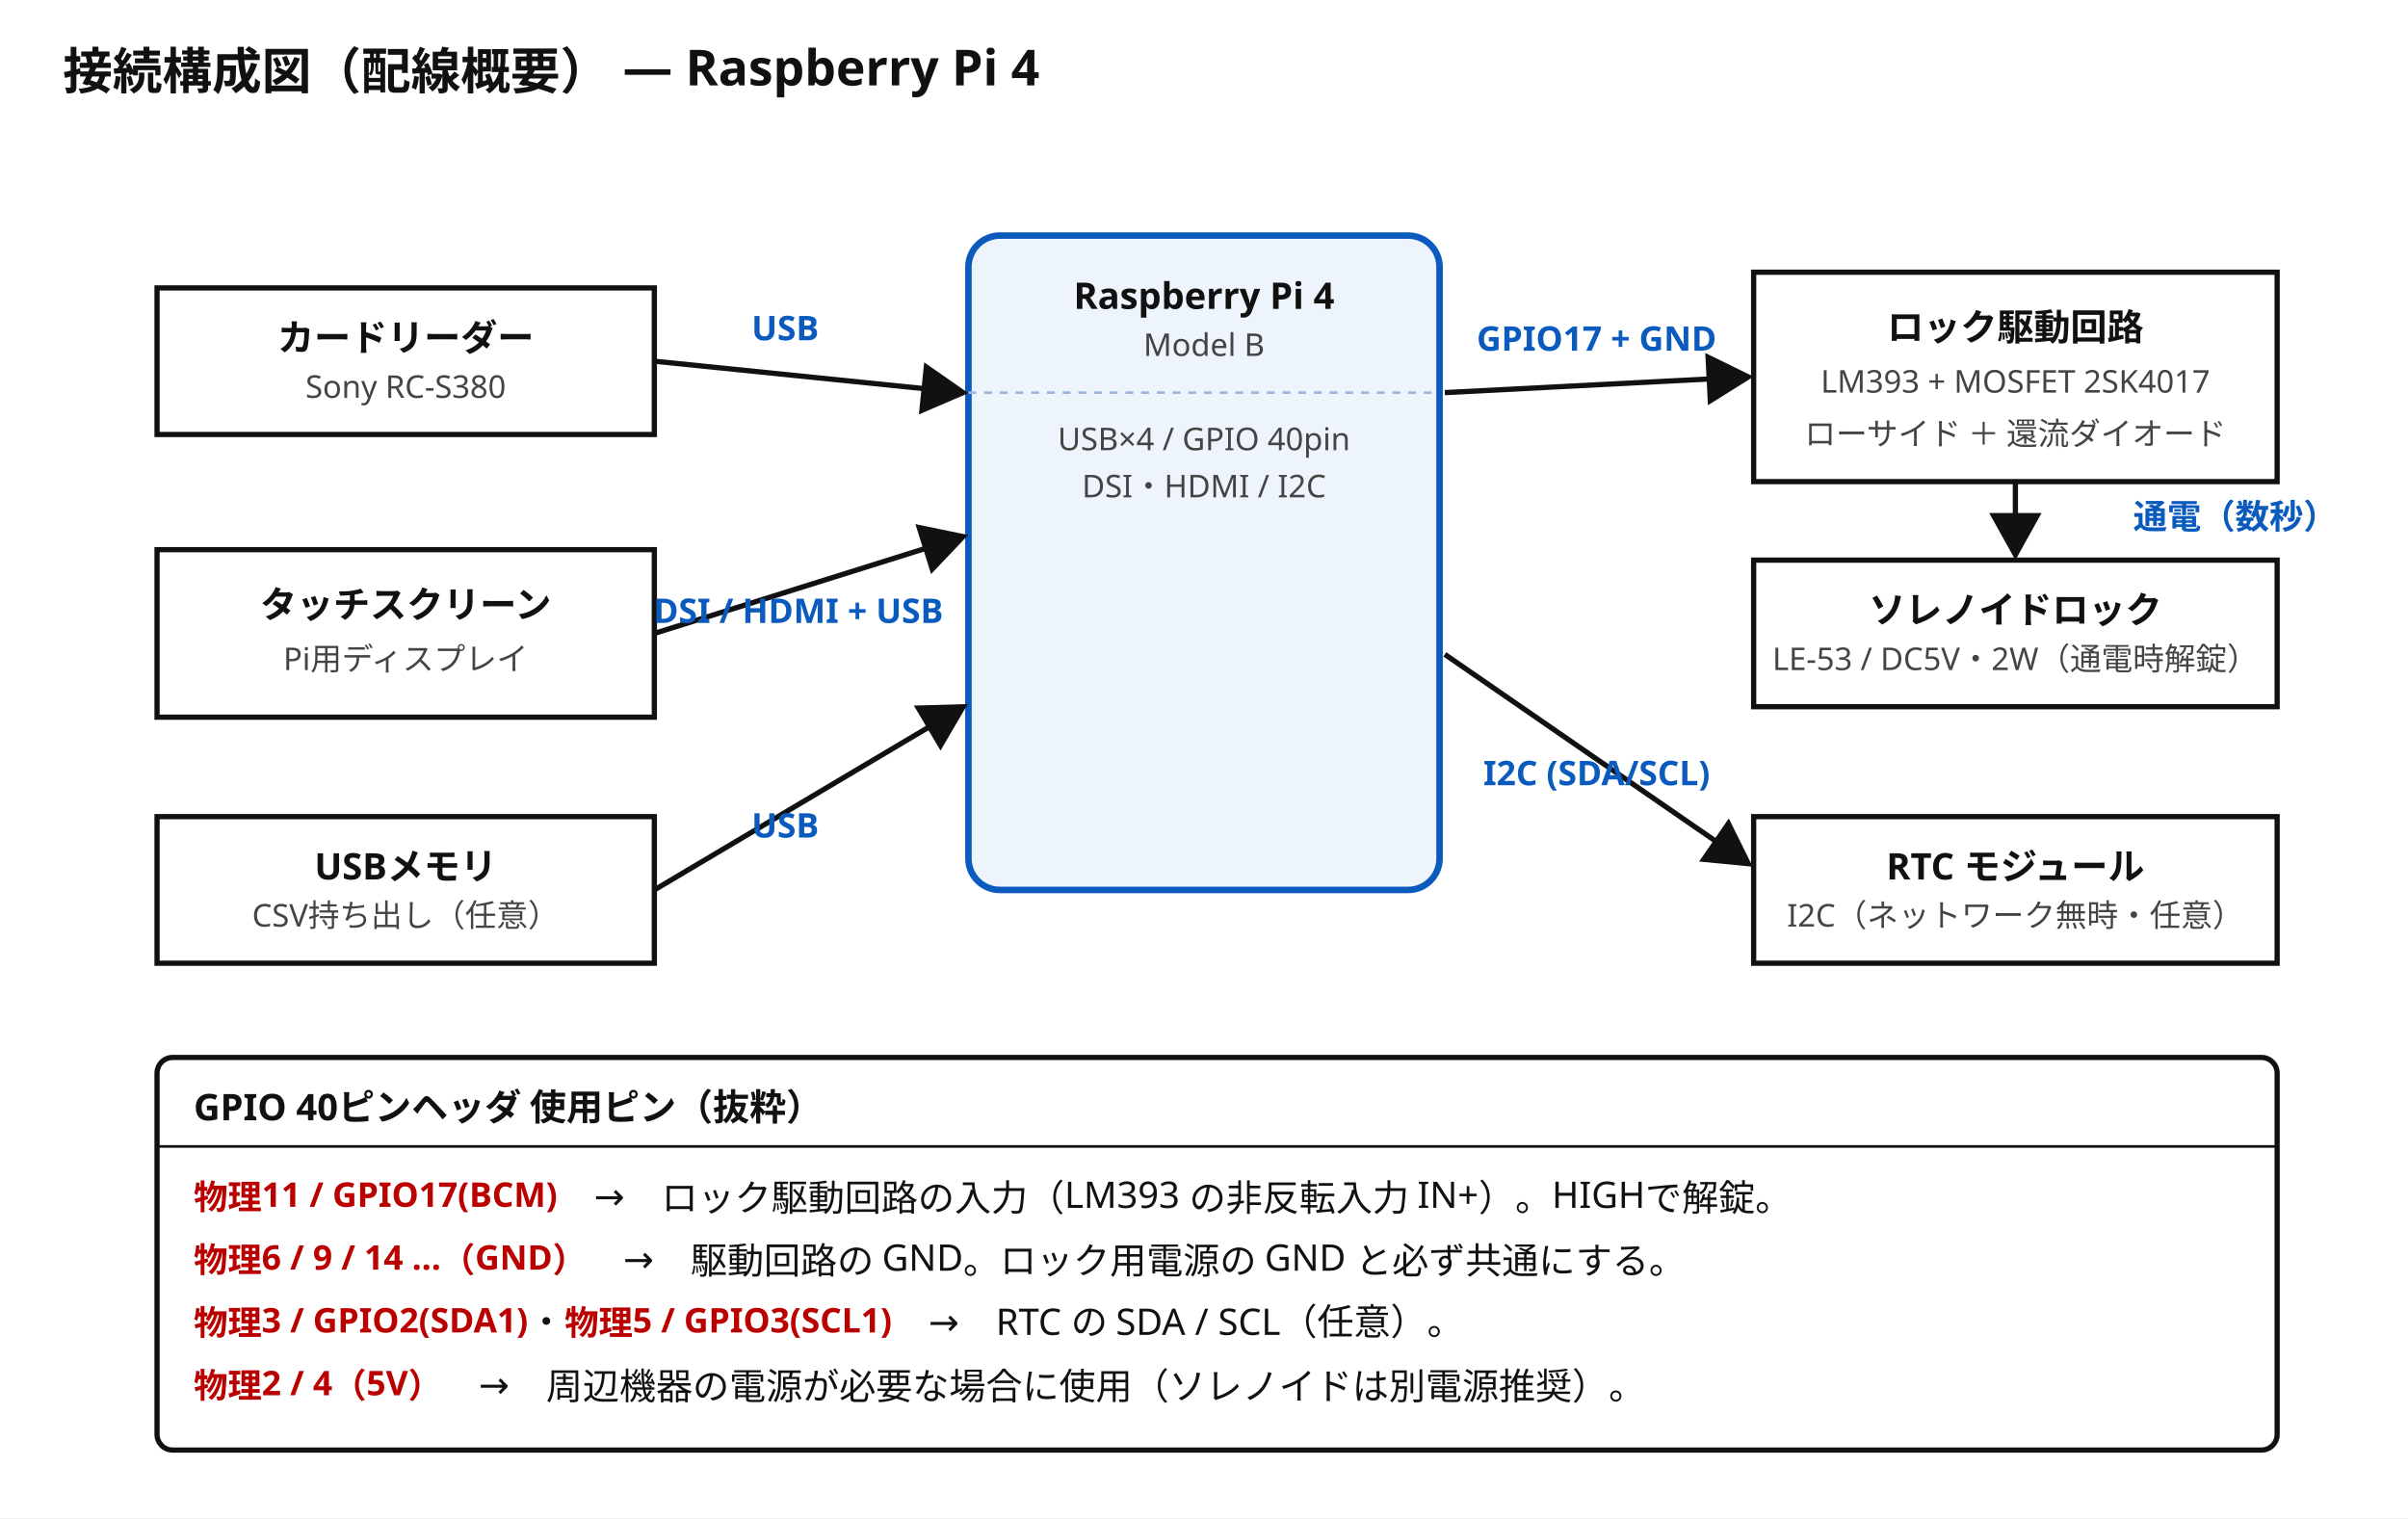
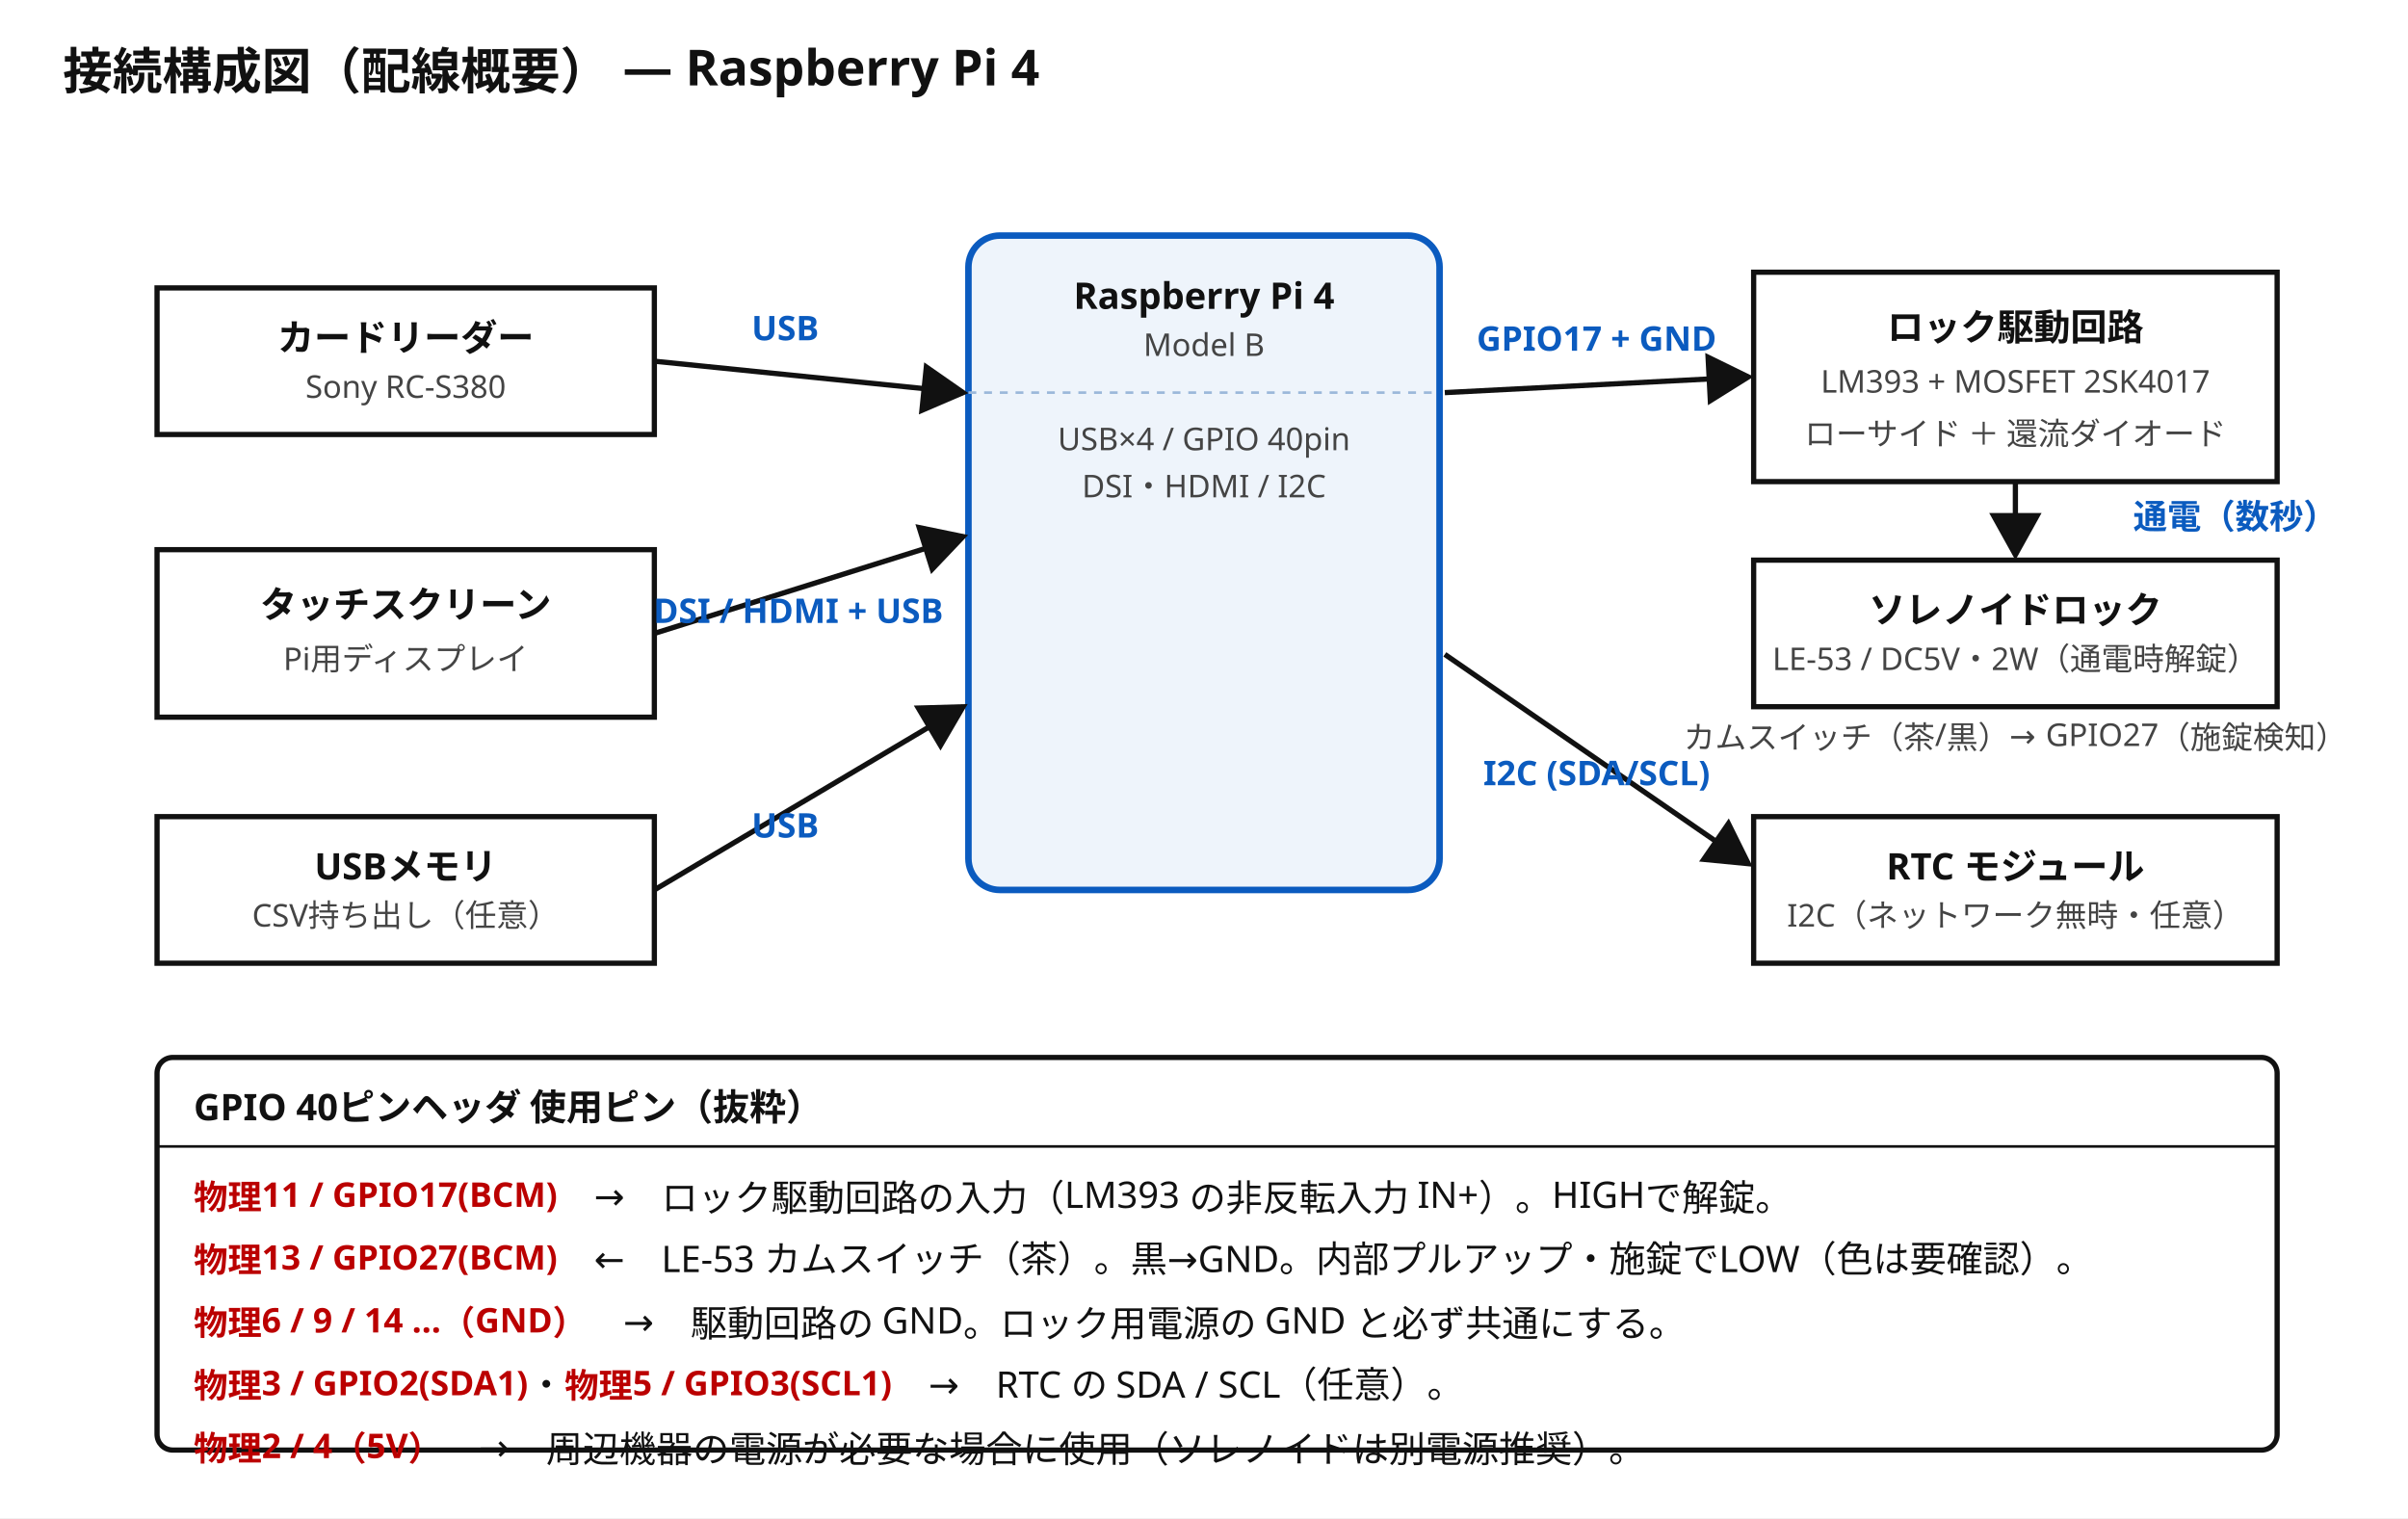
<svg xmlns="http://www.w3.org/2000/svg" viewBox="0 0 920 580" font-family="'Segoe UI',system-ui,sans-serif">
  <style>
    .wire{stroke:#111;stroke-width:2;fill:none}
    .arrow{stroke:#111;stroke-width:2;fill:none;marker-end:url(#ah)}
    .box{fill:#fff;stroke:#111;stroke-width:2}
    .pi{fill:#eef4fb;stroke:#0b5bbf;stroke-width:2.5}
    .lbl{fill:#111;font-size:14px}
    .sub{fill:#444;font-size:12px}
    .ttl{fill:#111;font-size:19px;font-weight:700}
    .conn{fill:#0b5bbf;font-size:13px;font-weight:600}
    .pinhdr{fill:#111;font-size:14px;font-weight:700}
    .pin{fill:#b00;font-size:13px;font-weight:600}
  </style>
  <defs>
    <marker id="ah" markerWidth="10" markerHeight="10" refX="8" refY="5" orient="auto">
      <path d="M0,0 L9,5 L0,10 z" fill="#111" />
    </marker>
  </defs>
  <rect x="0" y="0" width="920" height="580" fill="#ffffff" />
  <text x="24" y="34" class="ttl">接続構成図（配線概要） ― Raspberry Pi 4</text>
  <rect x="370" y="90" width="180" height="250" rx="12" class="pi" />
  <text x="460" y="118" text-anchor="middle" class="lbl" font-weight="700">Raspberry Pi 4</text>
  <text x="460" y="136" text-anchor="middle" class="sub">Model B</text>
  <line x1="370" y1="150" x2="550" y2="150" stroke="#9bb8da" stroke-dasharray="3 3" />
  <text x="460" y="172" text-anchor="middle" class="sub">USB×4 / GPIO 40pin</text>
  <text x="460" y="190" text-anchor="middle" class="sub">DSI・HDMI / I2C</text>
  <rect x="60" y="110" width="190" height="56" class="box" />
  <text x="155" y="134" text-anchor="middle" class="lbl" font-weight="700">カードリーダー</text>
  <text x="155" y="152" text-anchor="middle" class="sub">Sony RC-S380</text>
  <rect x="60" y="210" width="190" height="64" class="box" />
  <text x="155" y="236" text-anchor="middle" class="lbl" font-weight="700">タッチスクリーン</text>
  <text x="155" y="256" text-anchor="middle" class="sub">Pi用ディスプレイ</text>
  <rect x="60" y="312" width="190" height="56" class="box" />
  <text x="155" y="336" text-anchor="middle" class="lbl" font-weight="700">USBメモリ</text>
  <text x="155" y="354" text-anchor="middle" class="sub">CSV持ち出し（任意）</text>
  <rect x="670" y="104" width="200" height="80" class="box" />
  <text x="770" y="130" text-anchor="middle" class="lbl" font-weight="700">ロック駆動回路</text>
  <text x="770" y="150" text-anchor="middle" class="sub">LM393 + MOSFET 2SK4017</text>
  <text x="770" y="170" text-anchor="middle" class="sub">ローサイド ＋ 還流ダイオード</text>
  <rect x="670" y="214" width="200" height="56" class="box" />
  <text x="770" y="238" text-anchor="middle" class="lbl" font-weight="700">ソレノイドロック</text>
  <text x="770" y="256" text-anchor="middle" class="sub">LE-53 / DC5V・2W（通電時解錠）</text>
+   <text x="770" y="286" text-anchor="middle" class="sub">カムスイッチ（茶/黒）→ GPIO27（施錠検知）</text>
  <rect x="670" y="312" width="200" height="56" class="box" />
  <text x="770" y="336" text-anchor="middle" class="lbl" font-weight="700">RTC モジュール</text>
  <text x="770" y="354" text-anchor="middle" class="sub">I2C（ネットワーク無時・任意）</text>
  <path d="M250,138 L368,150" class="arrow" />
  <text x="300" y="130" text-anchor="middle" class="conn">USB</text>
  <path d="M250,242 L368,205" class="arrow" />
  <text x="305" y="238" text-anchor="middle" class="conn">DSI / HDMI + USB</text>
  <path d="M250,340 L368,270" class="arrow" />
  <text x="300" y="320" text-anchor="middle" class="conn">USB</text>
  <path d="M552,150 L668,144" class="arrow" />
  <text x="610" y="134" text-anchor="middle" class="conn">GPIO17 + GND</text>
  <path d="M770,184 L770,212" class="arrow" />
  <text x="854" y="202" text-anchor="middle" class="conn">通電（数秒）</text>
  <path d="M552,250 L668,330" class="arrow" />
  <text x="610" y="300" text-anchor="middle" class="conn">I2C (SDA/SCL)</text>
  <rect x="60" y="404" width="810" height="150" rx="6" class="box" />
  <text x="74" y="428" class="pinhdr">GPIO 40ピンヘッダ 使用ピン（抜粋）</text>
  <line x1="60" y1="438" x2="870" y2="438" stroke="#111" stroke-width="1" />
  <text x="74" y="462" class="lbl">
    <tspan class="pin">物理11 / GPIO17(BCM)</tspan>　→　ロック駆動回路の入力（LM393 の非反転入力 IN+）。HIGHで解錠。</text>
  <text x="74" y="486" class="lbl">
+     <tspan class="pin">物理13 / GPIO27(BCM)</tspan>　←　LE-53 カムスイッチ（茶）。黒→GND。内部プルアップ・施錠でLOW（色は要確認）。</text>
+   <text x="74" y="510" class="lbl">
    <tspan class="pin">物理6 / 9 / 14 …（GND）</tspan>　→　駆動回路の GND。ロック用電源の GND と必ず共通にする。</text>
-   <text x="74" y="510" class="lbl">
+   <text x="74" y="534" class="lbl">
    <tspan class="pin">物理3 / GPIO2(SDA1)</tspan>・<tspan class="pin">物理5 / GPIO3(SCL1)</tspan>　→　RTC の SDA / SCL（任意）。</text>
-   <text x="74" y="534" class="lbl">
+   <text x="74" y="558" class="lbl">
    <tspan class="pin">物理2 / 4（5V）</tspan>　→　周辺機器の電源が必要な場合に使用（ソレノイドは別電源推奨）。</text>
</svg>
